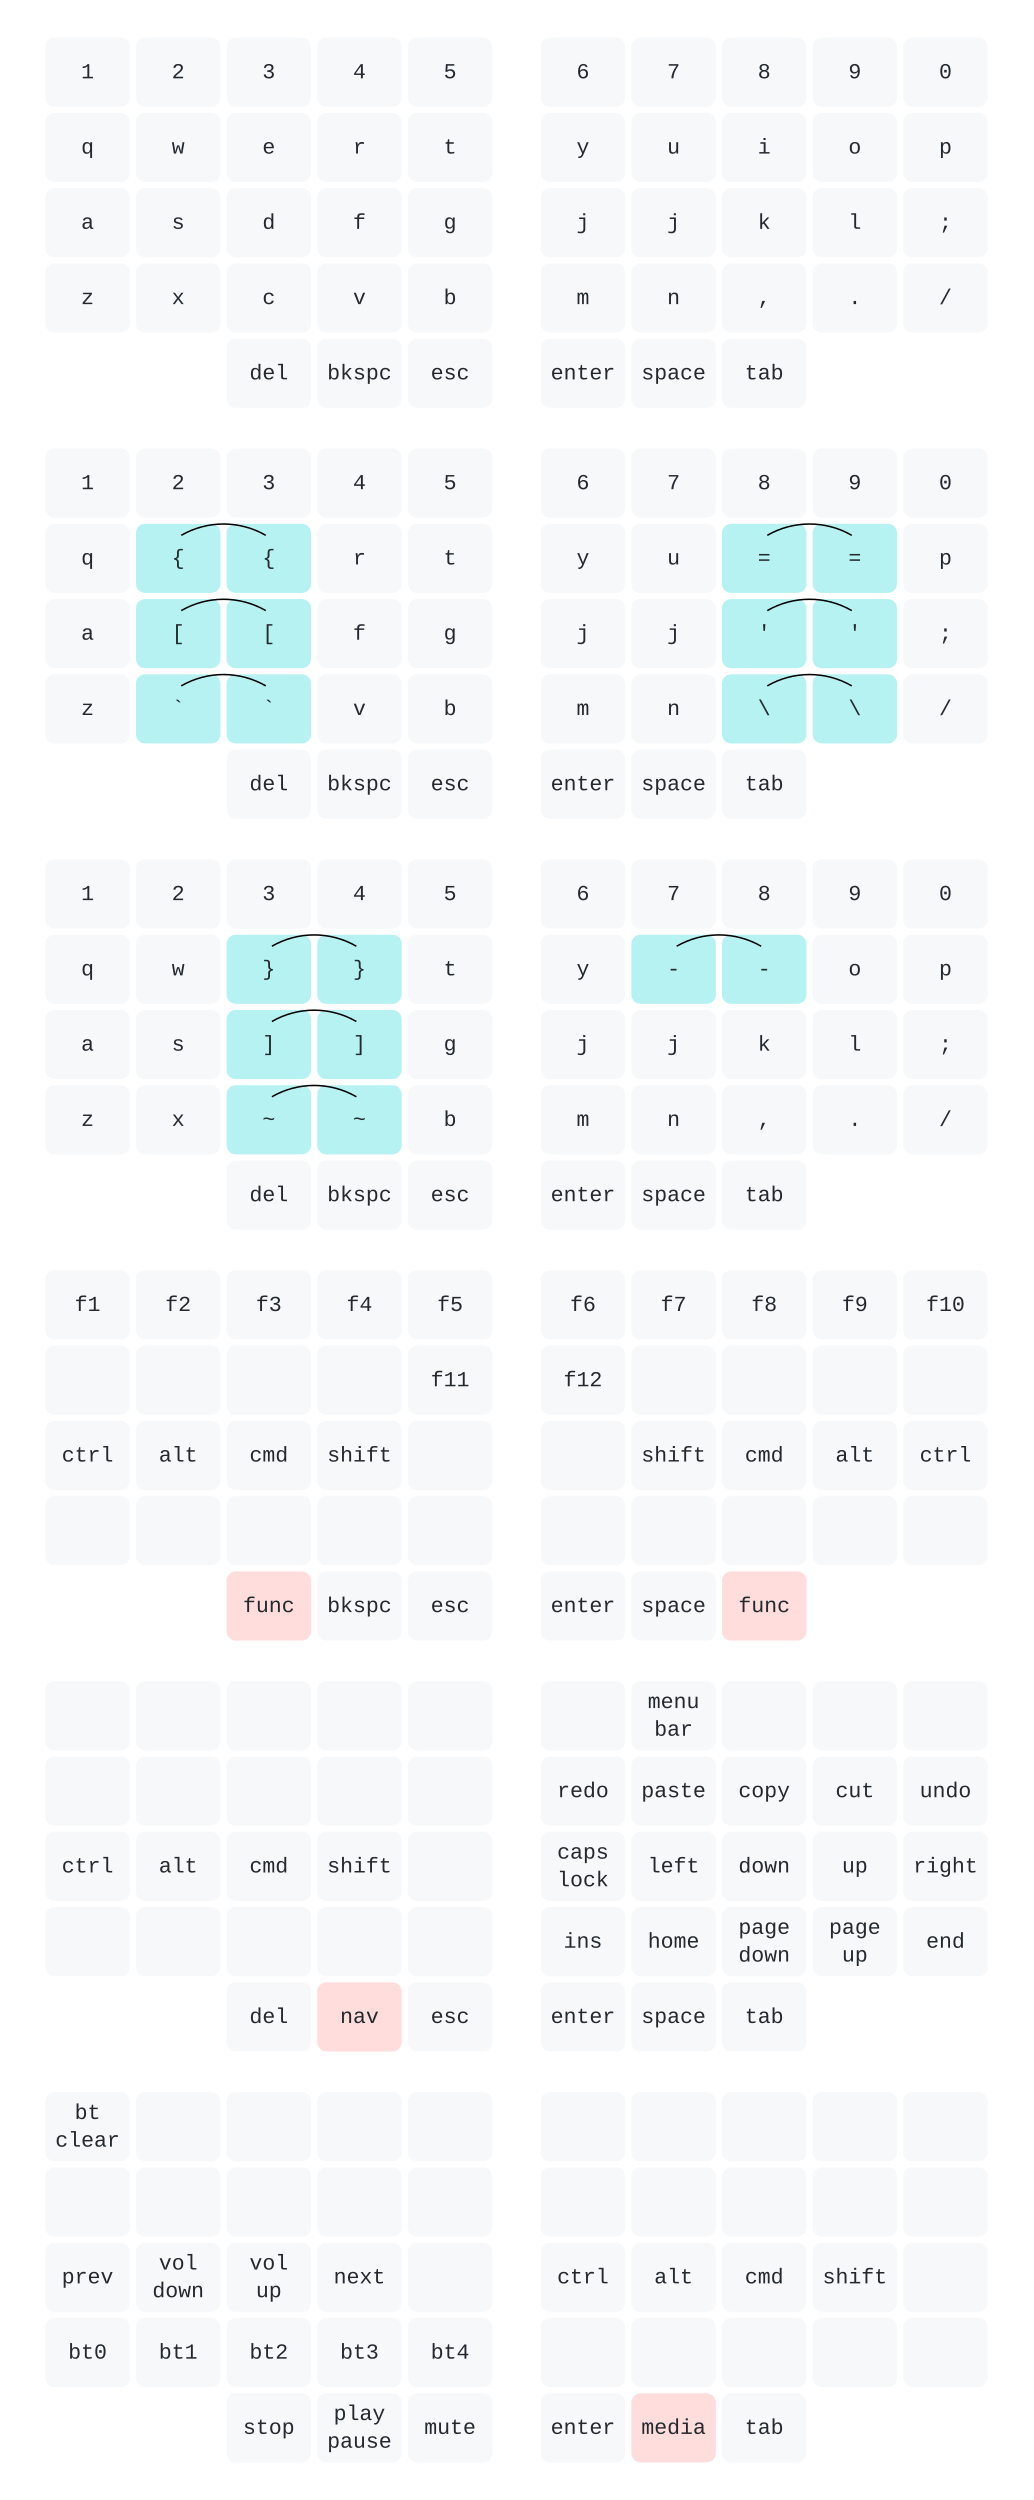
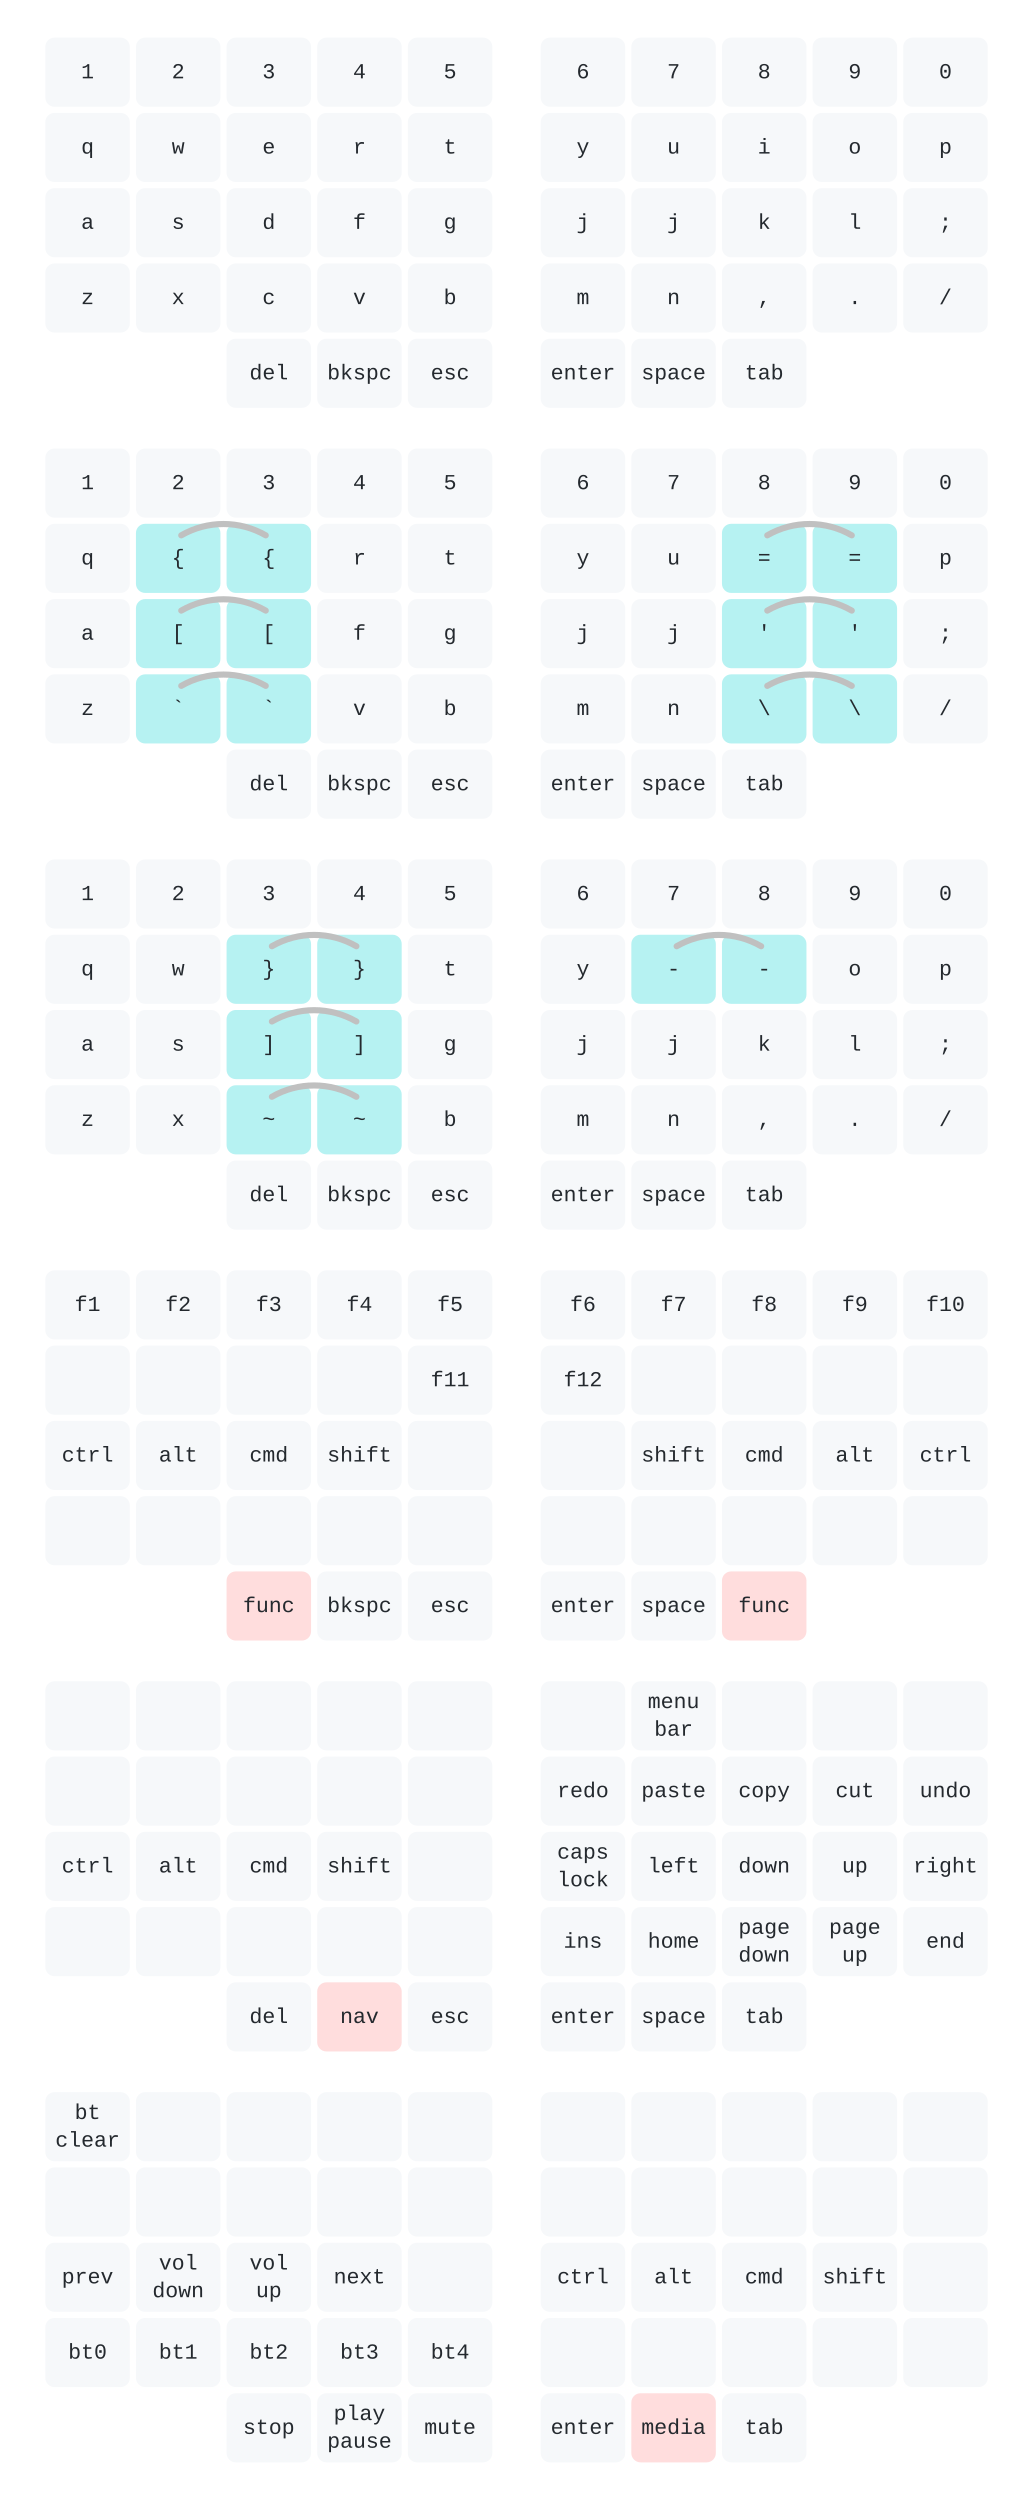
<svg xmlns="http://www.w3.org/2000/svg" width="672.5" height="1627.5" viewBox="0 0 672.5 1627.5">
  <style>
    svg {
        font-family: SFMono-Regular,Consolas,Liberation Mono,Menlo,monospace;
        font-size: 14px;
        font-kerning: normal;
        text-rendering: optimizeLegibility;
        fill: #24292e;
    }

    rect {
        fill: #f6f8fa;
    }

    .held {
        fill: #fdd;
    }

    .combo_hold {
        fill: #fdd;
    }

    .combo {
        fill: #B6F2F2;
    }
</style>
  <rect rx="6" ry="6" x="29.5" y="24.5" width="55" height="45" class="number" />
  <text text-anchor="middle" dominant-baseline="middle" x="57.0" y="47.0">1</text>
  <rect rx="6" ry="6" x="88.5" y="24.5" width="55" height="45" class="number" />
  <text text-anchor="middle" dominant-baseline="middle" x="116.0" y="47.0">2</text>
  <rect rx="6" ry="6" x="147.5" y="24.5" width="55" height="45" class="number" />
  <text text-anchor="middle" dominant-baseline="middle" x="175.0" y="47.0">3</text>
  <rect rx="6" ry="6" x="206.5" y="24.5" width="55" height="45" class="number" />
  <text text-anchor="middle" dominant-baseline="middle" x="234.0" y="47.0">4</text>
  <rect rx="6" ry="6" x="265.5" y="24.5" width="55" height="45" class="number" />
  <text text-anchor="middle" dominant-baseline="middle" x="293.0" y="47.0">5</text>
  <rect rx="6" ry="6" x="29.5" y="73.5" width="55" height="45" class="" />
  <text text-anchor="middle" dominant-baseline="middle" x="57.0" y="96.0">q</text>
  <rect rx="6" ry="6" x="88.5" y="73.5" width="55" height="45" class="" />
  <text text-anchor="middle" dominant-baseline="middle" x="116.0" y="96.0">w</text>
  <rect rx="6" ry="6" x="147.5" y="73.5" width="55" height="45" class="" />
  <text text-anchor="middle" dominant-baseline="middle" x="175.0" y="96.0">e</text>
  <rect rx="6" ry="6" x="206.5" y="73.5" width="55" height="45" class="" />
  <text text-anchor="middle" dominant-baseline="middle" x="234.0" y="96.0">r</text>
  <rect rx="6" ry="6" x="265.5" y="73.5" width="55" height="45" class="" />
  <text text-anchor="middle" dominant-baseline="middle" x="293.0" y="96.0">t</text>
  <rect rx="6" ry="6" x="29.5" y="122.5" width="55" height="45" class="" />
  <text text-anchor="middle" dominant-baseline="middle" x="57.0" y="145.0">a</text>
  <rect rx="6" ry="6" x="88.5" y="122.5" width="55" height="45" class="" />
  <text text-anchor="middle" dominant-baseline="middle" x="116.0" y="145.0">s</text>
  <rect rx="6" ry="6" x="147.5" y="122.5" width="55" height="45" class="" />
  <text text-anchor="middle" dominant-baseline="middle" x="175.0" y="145.0">d</text>
  <rect rx="6" ry="6" x="206.5" y="122.5" width="55" height="45" class="" />
  <text text-anchor="middle" dominant-baseline="middle" x="234.0" y="145.0">f</text>
  <rect rx="6" ry="6" x="265.5" y="122.5" width="55" height="45" class="" />
  <text text-anchor="middle" dominant-baseline="middle" x="293.0" y="145.0">g</text>
  <rect rx="6" ry="6" x="29.5" y="171.5" width="55" height="45" class="" />
  <text text-anchor="middle" dominant-baseline="middle" x="57.0" y="194.0">z</text>
  <rect rx="6" ry="6" x="88.5" y="171.5" width="55" height="45" class="" />
  <text text-anchor="middle" dominant-baseline="middle" x="116.0" y="194.0">x</text>
  <rect rx="6" ry="6" x="147.5" y="171.5" width="55" height="45" class="" />
  <text text-anchor="middle" dominant-baseline="middle" x="175.0" y="194.0">c</text>
  <rect rx="6" ry="6" x="206.5" y="171.5" width="55" height="45" class="" />
  <text text-anchor="middle" dominant-baseline="middle" x="234.0" y="194.0">v</text>
  <rect rx="6" ry="6" x="265.5" y="171.5" width="55" height="45" class="" />
  <text text-anchor="middle" dominant-baseline="middle" x="293.0" y="194.0">b</text>
  <rect rx="6" ry="6" x="352.0" y="24.5" width="55" height="45" class="number" />
  <text text-anchor="middle" dominant-baseline="middle" x="379.5" y="47.0">6</text>
  <rect rx="6" ry="6" x="411.0" y="24.5" width="55" height="45" class="number" />
  <text text-anchor="middle" dominant-baseline="middle" x="438.5" y="47.0">7</text>
  <rect rx="6" ry="6" x="470.0" y="24.5" width="55" height="45" class="number" />
  <text text-anchor="middle" dominant-baseline="middle" x="497.5" y="47.0">8</text>
  <rect rx="6" ry="6" x="529.0" y="24.5" width="55" height="45" class="number" />
  <text text-anchor="middle" dominant-baseline="middle" x="556.5" y="47.0">9</text>
  <rect rx="6" ry="6" x="588.0" y="24.5" width="55" height="45" class="number" />
  <text text-anchor="middle" dominant-baseline="middle" x="615.5" y="47.0">0</text>
  <rect rx="6" ry="6" x="352.0" y="73.5" width="55" height="45" class="" />
  <text text-anchor="middle" dominant-baseline="middle" x="379.5" y="96.0">y</text>
  <rect rx="6" ry="6" x="411.0" y="73.5" width="55" height="45" class="" />
  <text text-anchor="middle" dominant-baseline="middle" x="438.5" y="96.0">u</text>
  <rect rx="6" ry="6" x="470.0" y="73.5" width="55" height="45" class="" />
  <text text-anchor="middle" dominant-baseline="middle" x="497.5" y="96.0">i</text>
  <rect rx="6" ry="6" x="529.0" y="73.5" width="55" height="45" class="" />
  <text text-anchor="middle" dominant-baseline="middle" x="556.5" y="96.0">o</text>
  <rect rx="6" ry="6" x="588.0" y="73.5" width="55" height="45" class="" />
  <text text-anchor="middle" dominant-baseline="middle" x="615.5" y="96.0">p</text>
  <rect rx="6" ry="6" x="352.0" y="122.5" width="55" height="45" class="" />
  <text text-anchor="middle" dominant-baseline="middle" x="379.5" y="145.0">j</text>
  <rect rx="6" ry="6" x="411.0" y="122.5" width="55" height="45" class="" />
  <text text-anchor="middle" dominant-baseline="middle" x="438.5" y="145.0">j</text>
  <rect rx="6" ry="6" x="470.0" y="122.5" width="55" height="45" class="" />
  <text text-anchor="middle" dominant-baseline="middle" x="497.5" y="145.0">k</text>
  <rect rx="6" ry="6" x="529.0" y="122.5" width="55" height="45" class="" />
  <text text-anchor="middle" dominant-baseline="middle" x="556.5" y="145.0">l</text>
  <rect rx="6" ry="6" x="588.0" y="122.5" width="55" height="45" class="" />
  <text text-anchor="middle" dominant-baseline="middle" x="615.5" y="145.0">;</text>
  <rect rx="6" ry="6" x="352.0" y="171.5" width="55" height="45" class="" />
  <text text-anchor="middle" dominant-baseline="middle" x="379.5" y="194.0">m</text>
  <rect rx="6" ry="6" x="411.0" y="171.5" width="55" height="45" class="" />
  <text text-anchor="middle" dominant-baseline="middle" x="438.5" y="194.0">n</text>
  <rect rx="6" ry="6" x="470.0" y="171.5" width="55" height="45" class="" />
  <text text-anchor="middle" dominant-baseline="middle" x="497.5" y="194.0">,</text>
  <rect rx="6" ry="6" x="529.0" y="171.5" width="55" height="45" class="" />
  <text text-anchor="middle" dominant-baseline="middle" x="556.5" y="194.0">.</text>
  <rect rx="6" ry="6" x="588.0" y="171.5" width="55" height="45" class="" />
  <text text-anchor="middle" dominant-baseline="middle" x="615.5" y="194.0">/</text>
  <rect rx="6" ry="6" x="147.5" y="220.5" width="55" height="45" class="" />
  <text text-anchor="middle" dominant-baseline="middle" x="175.0" y="243.0">del</text>
  <rect rx="6" ry="6" x="206.5" y="220.5" width="55" height="45" class="" />
  <text text-anchor="middle" dominant-baseline="middle" x="234.0" y="243.0">bkspc</text>
  <rect rx="6" ry="6" x="265.5" y="220.5" width="55" height="45" class="" />
  <text text-anchor="middle" dominant-baseline="middle" x="293.0" y="243.0">esc</text>
  <rect rx="6" ry="6" x="352.0" y="220.5" width="55" height="45" class="" />
  <text text-anchor="middle" dominant-baseline="middle" x="379.5" y="243.0">enter</text>
  <rect rx="6" ry="6" x="411.0" y="220.5" width="55" height="45" class="" />
  <text text-anchor="middle" dominant-baseline="middle" x="438.5" y="243.0">space</text>
  <rect rx="6" ry="6" x="470.0" y="220.5" width="55" height="45" class="" />
  <text text-anchor="middle" dominant-baseline="middle" x="497.5" y="243.0">tab</text>
  <rect rx="6" ry="6" x="29.5" y="292.0" width="55" height="45" class="number" />
  <text text-anchor="middle" dominant-baseline="middle" x="57.0" y="314.5">1</text>
  <rect rx="6" ry="6" x="88.5" y="292.0" width="55" height="45" class="number" />
  <text text-anchor="middle" dominant-baseline="middle" x="116.0" y="314.5">2</text>
  <rect rx="6" ry="6" x="147.5" y="292.0" width="55" height="45" class="number" />
  <text text-anchor="middle" dominant-baseline="middle" x="175.0" y="314.5">3</text>
  <rect rx="6" ry="6" x="206.5" y="292.0" width="55" height="45" class="number" />
  <text text-anchor="middle" dominant-baseline="middle" x="234.0" y="314.5">4</text>
  <rect rx="6" ry="6" x="265.5" y="292.0" width="55" height="45" class="number" />
  <text text-anchor="middle" dominant-baseline="middle" x="293.0" y="314.5">5</text>
  <rect rx="6" ry="6" x="29.5" y="341.0" width="55" height="45" class="" />
  <text text-anchor="middle" dominant-baseline="middle" x="57.0" y="363.5">q</text>
  <rect rx="6" ry="6" x="88.5" y="341.0" width="55" height="45" class="combo" />
  <text text-anchor="middle" dominant-baseline="middle" x="116.0" y="363.5">{</text>
  <rect rx="6" ry="6" x="147.5" y="341.0" width="55" height="45" class="combo" />
  <text text-anchor="middle" dominant-baseline="middle" x="175.0" y="363.5">{</text>
-   <path fill="none" stroke="black" d="M173.0,348.5 A55,55 0,0,0 118.0,348.5" />
+   <path fill="none" stroke="silver" stroke-width="4" stroke-linecap="round" d="M173.0,348.5 A55,55 0,0,0 118.0,348.5" />
  <rect rx="6" ry="6" x="206.5" y="341.0" width="55" height="45" class="" />
  <text text-anchor="middle" dominant-baseline="middle" x="234.0" y="363.5">r</text>
  <rect rx="6" ry="6" x="265.5" y="341.0" width="55" height="45" class="" />
  <text text-anchor="middle" dominant-baseline="middle" x="293.0" y="363.5">t</text>
  <rect rx="6" ry="6" x="29.5" y="390.0" width="55" height="45" class="" />
  <text text-anchor="middle" dominant-baseline="middle" x="57.0" y="412.5">a</text>
  <rect rx="6" ry="6" x="88.5" y="390.0" width="55" height="45" class="combo" />
  <text text-anchor="middle" dominant-baseline="middle" x="116.0" y="412.5">[</text>
  <rect rx="6" ry="6" x="147.5" y="390.0" width="55" height="45" class="combo" />
  <text text-anchor="middle" dominant-baseline="middle" x="175.0" y="412.5">[</text>
-   <path fill="none" stroke="black" d="M173.0,397.5 A55,55 0,0,0 118.0,397.5" />
+   <path fill="none" stroke="silver" stroke-width="4" stroke-linecap="round" d="M173.0,397.5 A55,55 0,0,0 118.0,397.5" />
  <rect rx="6" ry="6" x="206.5" y="390.0" width="55" height="45" class="" />
  <text text-anchor="middle" dominant-baseline="middle" x="234.0" y="412.5">f</text>
  <rect rx="6" ry="6" x="265.5" y="390.0" width="55" height="45" class="" />
  <text text-anchor="middle" dominant-baseline="middle" x="293.0" y="412.5">g</text>
  <rect rx="6" ry="6" x="29.5" y="439.0" width="55" height="45" class="" />
  <text text-anchor="middle" dominant-baseline="middle" x="57.0" y="461.5">z</text>
  <rect rx="6" ry="6" x="88.5" y="439.0" width="55" height="45" class="combo" />
  <text text-anchor="middle" dominant-baseline="middle" x="116.0" y="461.5">`</text>
  <rect rx="6" ry="6" x="147.5" y="439.0" width="55" height="45" class="combo" />
  <text text-anchor="middle" dominant-baseline="middle" x="175.0" y="461.5">`</text>
-   <path fill="none" stroke="black" d="M173.0,446.5 A55,55 0,0,0 118.0,446.5" />
+   <path fill="none" stroke="silver" stroke-width="4" stroke-linecap="round" d="M173.0,446.5 A55,55 0,0,0 118.0,446.5" />
  <rect rx="6" ry="6" x="206.5" y="439.0" width="55" height="45" class="" />
  <text text-anchor="middle" dominant-baseline="middle" x="234.0" y="461.5">v</text>
  <rect rx="6" ry="6" x="265.5" y="439.0" width="55" height="45" class="" />
  <text text-anchor="middle" dominant-baseline="middle" x="293.0" y="461.5">b</text>
  <rect rx="6" ry="6" x="352.0" y="292.0" width="55" height="45" class="number" />
  <text text-anchor="middle" dominant-baseline="middle" x="379.5" y="314.5">6</text>
  <rect rx="6" ry="6" x="411.0" y="292.0" width="55" height="45" class="number" />
  <text text-anchor="middle" dominant-baseline="middle" x="438.5" y="314.5">7</text>
  <rect rx="6" ry="6" x="470.0" y="292.0" width="55" height="45" class="number" />
  <text text-anchor="middle" dominant-baseline="middle" x="497.5" y="314.5">8</text>
  <rect rx="6" ry="6" x="529.0" y="292.0" width="55" height="45" class="number" />
  <text text-anchor="middle" dominant-baseline="middle" x="556.5" y="314.5">9</text>
  <rect rx="6" ry="6" x="588.0" y="292.0" width="55" height="45" class="number" />
  <text text-anchor="middle" dominant-baseline="middle" x="615.5" y="314.5">0</text>
  <rect rx="6" ry="6" x="352.0" y="341.0" width="55" height="45" class="" />
  <text text-anchor="middle" dominant-baseline="middle" x="379.5" y="363.5">y</text>
  <rect rx="6" ry="6" x="411.0" y="341.0" width="55" height="45" class="" />
  <text text-anchor="middle" dominant-baseline="middle" x="438.5" y="363.5">u</text>
  <rect rx="6" ry="6" x="470.0" y="341.0" width="55" height="45" class="combo" />
  <text text-anchor="middle" dominant-baseline="middle" x="497.5" y="363.5">=</text>
  <rect rx="6" ry="6" x="529.0" y="341.0" width="55" height="45" class="combo" />
  <text text-anchor="middle" dominant-baseline="middle" x="556.5" y="363.5">=</text>
-   <path fill="none" stroke="black" d="M554.5,348.5 A55,55 0,0,0 499.5,348.5" />
+   <path fill="none" stroke="silver" stroke-width="4" stroke-linecap="round" d="M554.5,348.5 A55,55 0,0,0 499.5,348.5" />
  <rect rx="6" ry="6" x="588.0" y="341.0" width="55" height="45" class="" />
  <text text-anchor="middle" dominant-baseline="middle" x="615.5" y="363.5">p</text>
  <rect rx="6" ry="6" x="352.0" y="390.0" width="55" height="45" class="" />
  <text text-anchor="middle" dominant-baseline="middle" x="379.5" y="412.5">j</text>
  <rect rx="6" ry="6" x="411.0" y="390.0" width="55" height="45" class="" />
  <text text-anchor="middle" dominant-baseline="middle" x="438.5" y="412.5">j</text>
  <rect rx="6" ry="6" x="470.0" y="390.0" width="55" height="45" class="combo" />
  <text text-anchor="middle" dominant-baseline="middle" x="497.5" y="412.5">'</text>
  <rect rx="6" ry="6" x="529.0" y="390.0" width="55" height="45" class="combo" />
  <text text-anchor="middle" dominant-baseline="middle" x="556.5" y="412.5">'</text>
-   <path fill="none" stroke="black" d="M554.5,397.5 A55,55 0,0,0 499.5,397.5" />
+   <path fill="none" stroke="silver" stroke-width="4" stroke-linecap="round" d="M554.5,397.5 A55,55 0,0,0 499.5,397.5" />
  <rect rx="6" ry="6" x="588.0" y="390.0" width="55" height="45" class="" />
  <text text-anchor="middle" dominant-baseline="middle" x="615.5" y="412.5">;</text>
  <rect rx="6" ry="6" x="352.0" y="439.0" width="55" height="45" class="" />
  <text text-anchor="middle" dominant-baseline="middle" x="379.5" y="461.5">m</text>
  <rect rx="6" ry="6" x="411.0" y="439.0" width="55" height="45" class="" />
  <text text-anchor="middle" dominant-baseline="middle" x="438.5" y="461.5">n</text>
  <rect rx="6" ry="6" x="470.0" y="439.0" width="55" height="45" class="combo" />
  <text text-anchor="middle" dominant-baseline="middle" x="497.5" y="461.5">\</text>
  <rect rx="6" ry="6" x="529.0" y="439.0" width="55" height="45" class="combo" />
  <text text-anchor="middle" dominant-baseline="middle" x="556.5" y="461.5">\</text>
-   <path fill="none" stroke="black" d="M554.5,446.5 A55,55 0,0,0 499.5,446.5" />
+   <path fill="none" stroke="silver" stroke-width="4" stroke-linecap="round" d="M554.5,446.5 A55,55 0,0,0 499.5,446.5" />
  <rect rx="6" ry="6" x="588.0" y="439.0" width="55" height="45" class="" />
  <text text-anchor="middle" dominant-baseline="middle" x="615.5" y="461.5">/</text>
  <rect rx="6" ry="6" x="147.5" y="488.0" width="55" height="45" class="" />
  <text text-anchor="middle" dominant-baseline="middle" x="175.0" y="510.5">del</text>
  <rect rx="6" ry="6" x="206.5" y="488.0" width="55" height="45" class="" />
  <text text-anchor="middle" dominant-baseline="middle" x="234.0" y="510.5">bkspc</text>
  <rect rx="6" ry="6" x="265.5" y="488.0" width="55" height="45" class="" />
  <text text-anchor="middle" dominant-baseline="middle" x="293.0" y="510.5">esc</text>
  <rect rx="6" ry="6" x="352.0" y="488.0" width="55" height="45" class="" />
  <text text-anchor="middle" dominant-baseline="middle" x="379.5" y="510.5">enter</text>
  <rect rx="6" ry="6" x="411.0" y="488.0" width="55" height="45" class="" />
  <text text-anchor="middle" dominant-baseline="middle" x="438.5" y="510.5">space</text>
  <rect rx="6" ry="6" x="470.0" y="488.0" width="55" height="45" class="" />
  <text text-anchor="middle" dominant-baseline="middle" x="497.5" y="510.5">tab</text>
  <rect rx="6" ry="6" x="29.5" y="559.5" width="55" height="45" class="number" />
  <text text-anchor="middle" dominant-baseline="middle" x="57.0" y="582.0">1</text>
  <rect rx="6" ry="6" x="88.5" y="559.5" width="55" height="45" class="number" />
  <text text-anchor="middle" dominant-baseline="middle" x="116.0" y="582.0">2</text>
  <rect rx="6" ry="6" x="147.5" y="559.5" width="55" height="45" class="number" />
  <text text-anchor="middle" dominant-baseline="middle" x="175.0" y="582.0">3</text>
  <rect rx="6" ry="6" x="206.5" y="559.5" width="55" height="45" class="number" />
  <text text-anchor="middle" dominant-baseline="middle" x="234.0" y="582.0">4</text>
  <rect rx="6" ry="6" x="265.5" y="559.5" width="55" height="45" class="number" />
  <text text-anchor="middle" dominant-baseline="middle" x="293.0" y="582.0">5</text>
  <rect rx="6" ry="6" x="29.5" y="608.5" width="55" height="45" class="" />
  <text text-anchor="middle" dominant-baseline="middle" x="57.0" y="631.0">q</text>
  <rect rx="6" ry="6" x="88.5" y="608.5" width="55" height="45" class="" />
  <text text-anchor="middle" dominant-baseline="middle" x="116.0" y="631.0">w</text>
  <rect rx="6" ry="6" x="147.5" y="608.5" width="55" height="45" class="combo" />
  <text text-anchor="middle" dominant-baseline="middle" x="175.0" y="631.0">}</text>
  <rect rx="6" ry="6" x="206.5" y="608.5" width="55" height="45" class="combo" />
  <text text-anchor="middle" dominant-baseline="middle" x="234.0" y="631.0">}</text>
-   <path fill="none" stroke="black" d="M232.0,616.0 A55,55 0,0,0 177.0,616.0" />
+   <path fill="none" stroke="silver" stroke-width="4" stroke-linecap="round" d="M232.0,616.0 A55,55 0,0,0 177.0,616.0" />
  <rect rx="6" ry="6" x="265.5" y="608.5" width="55" height="45" class="" />
  <text text-anchor="middle" dominant-baseline="middle" x="293.0" y="631.0">t</text>
  <rect rx="6" ry="6" x="29.5" y="657.5" width="55" height="45" class="" />
  <text text-anchor="middle" dominant-baseline="middle" x="57.0" y="680.0">a</text>
  <rect rx="6" ry="6" x="88.5" y="657.5" width="55" height="45" class="" />
  <text text-anchor="middle" dominant-baseline="middle" x="116.0" y="680.0">s</text>
  <rect rx="6" ry="6" x="147.5" y="657.5" width="55" height="45" class="combo" />
  <text text-anchor="middle" dominant-baseline="middle" x="175.0" y="680.0">]</text>
  <rect rx="6" ry="6" x="206.5" y="657.5" width="55" height="45" class="combo" />
  <text text-anchor="middle" dominant-baseline="middle" x="234.0" y="680.0">]</text>
-   <path fill="none" stroke="black" d="M232.0,665.0 A55,55 0,0,0 177.0,665.0" />
+   <path fill="none" stroke="silver" stroke-width="4" stroke-linecap="round" d="M232.0,665.0 A55,55 0,0,0 177.0,665.0" />
  <rect rx="6" ry="6" x="265.5" y="657.5" width="55" height="45" class="" />
  <text text-anchor="middle" dominant-baseline="middle" x="293.0" y="680.0">g</text>
  <rect rx="6" ry="6" x="29.5" y="706.5" width="55" height="45" class="" />
  <text text-anchor="middle" dominant-baseline="middle" x="57.0" y="729.0">z</text>
  <rect rx="6" ry="6" x="88.5" y="706.5" width="55" height="45" class="" />
  <text text-anchor="middle" dominant-baseline="middle" x="116.0" y="729.0">x</text>
  <rect rx="6" ry="6" x="147.5" y="706.5" width="55" height="45" class="combo" />
  <text text-anchor="middle" dominant-baseline="middle" x="175.0" y="729.0">~</text>
  <rect rx="6" ry="6" x="206.5" y="706.5" width="55" height="45" class="combo" />
  <text text-anchor="middle" dominant-baseline="middle" x="234.0" y="729.0">~</text>
-   <path fill="none" stroke="black" d="M232.0,714.0 A55,55 0,0,0 177.0,714.0" />
+   <path fill="none" stroke="silver" stroke-width="4" stroke-linecap="round" d="M232.0,714.0 A55,55 0,0,0 177.0,714.0" />
  <rect rx="6" ry="6" x="265.5" y="706.5" width="55" height="45" class="" />
  <text text-anchor="middle" dominant-baseline="middle" x="293.0" y="729.0">b</text>
  <rect rx="6" ry="6" x="352.0" y="559.5" width="55" height="45" class="number" />
  <text text-anchor="middle" dominant-baseline="middle" x="379.5" y="582.0">6</text>
  <rect rx="6" ry="6" x="411.0" y="559.5" width="55" height="45" class="number" />
  <text text-anchor="middle" dominant-baseline="middle" x="438.5" y="582.0">7</text>
  <rect rx="6" ry="6" x="470.0" y="559.5" width="55" height="45" class="number" />
  <text text-anchor="middle" dominant-baseline="middle" x="497.5" y="582.0">8</text>
  <rect rx="6" ry="6" x="529.0" y="559.5" width="55" height="45" class="number" />
  <text text-anchor="middle" dominant-baseline="middle" x="556.5" y="582.0">9</text>
  <rect rx="6" ry="6" x="588.0" y="559.5" width="55" height="45" class="number" />
  <text text-anchor="middle" dominant-baseline="middle" x="615.5" y="582.0">0</text>
  <rect rx="6" ry="6" x="352.0" y="608.5" width="55" height="45" class="" />
  <text text-anchor="middle" dominant-baseline="middle" x="379.5" y="631.0">y</text>
  <rect rx="6" ry="6" x="411.0" y="608.5" width="55" height="45" class="combo" />
  <text text-anchor="middle" dominant-baseline="middle" x="438.5" y="631.0">-</text>
  <rect rx="6" ry="6" x="470.0" y="608.5" width="55" height="45" class="combo" />
  <text text-anchor="middle" dominant-baseline="middle" x="497.5" y="631.0">-</text>
-   <path fill="none" stroke="black" d="M495.5,616.0 A55,55 0,0,0 440.5,616.0" />
+   <path fill="none" stroke="silver" stroke-width="4" stroke-linecap="round" d="M495.5,616.0 A55,55 0,0,0 440.5,616.0" />
  <rect rx="6" ry="6" x="529.0" y="608.5" width="55" height="45" class="" />
  <text text-anchor="middle" dominant-baseline="middle" x="556.5" y="631.0">o</text>
  <rect rx="6" ry="6" x="588.0" y="608.5" width="55" height="45" class="" />
  <text text-anchor="middle" dominant-baseline="middle" x="615.5" y="631.0">p</text>
  <rect rx="6" ry="6" x="352.0" y="657.5" width="55" height="45" class="" />
  <text text-anchor="middle" dominant-baseline="middle" x="379.5" y="680.0">j</text>
  <rect rx="6" ry="6" x="411.0" y="657.5" width="55" height="45" class="" />
  <text text-anchor="middle" dominant-baseline="middle" x="438.5" y="680.0">j</text>
  <rect rx="6" ry="6" x="470.0" y="657.5" width="55" height="45" class="" />
  <text text-anchor="middle" dominant-baseline="middle" x="497.5" y="680.0">k</text>
  <rect rx="6" ry="6" x="529.0" y="657.5" width="55" height="45" class="" />
  <text text-anchor="middle" dominant-baseline="middle" x="556.5" y="680.0">l</text>
  <rect rx="6" ry="6" x="588.0" y="657.5" width="55" height="45" class="" />
  <text text-anchor="middle" dominant-baseline="middle" x="615.5" y="680.0">;</text>
  <rect rx="6" ry="6" x="352.0" y="706.5" width="55" height="45" class="" />
  <text text-anchor="middle" dominant-baseline="middle" x="379.5" y="729.0">m</text>
  <rect rx="6" ry="6" x="411.0" y="706.5" width="55" height="45" class="" />
  <text text-anchor="middle" dominant-baseline="middle" x="438.5" y="729.0">n</text>
  <rect rx="6" ry="6" x="470.0" y="706.5" width="55" height="45" class="" />
  <text text-anchor="middle" dominant-baseline="middle" x="497.5" y="729.0">,</text>
  <rect rx="6" ry="6" x="529.0" y="706.5" width="55" height="45" class="" />
  <text text-anchor="middle" dominant-baseline="middle" x="556.5" y="729.0">.</text>
  <rect rx="6" ry="6" x="588.0" y="706.5" width="55" height="45" class="" />
  <text text-anchor="middle" dominant-baseline="middle" x="615.5" y="729.0">/</text>
  <rect rx="6" ry="6" x="147.5" y="755.5" width="55" height="45" class="" />
  <text text-anchor="middle" dominant-baseline="middle" x="175.0" y="778.0">del</text>
  <rect rx="6" ry="6" x="206.5" y="755.5" width="55" height="45" class="" />
  <text text-anchor="middle" dominant-baseline="middle" x="234.0" y="778.0">bkspc</text>
  <rect rx="6" ry="6" x="265.5" y="755.5" width="55" height="45" class="" />
  <text text-anchor="middle" dominant-baseline="middle" x="293.0" y="778.0">esc</text>
  <rect rx="6" ry="6" x="352.0" y="755.5" width="55" height="45" class="" />
  <text text-anchor="middle" dominant-baseline="middle" x="379.5" y="778.0">enter</text>
  <rect rx="6" ry="6" x="411.0" y="755.5" width="55" height="45" class="" />
  <text text-anchor="middle" dominant-baseline="middle" x="438.5" y="778.0">space</text>
  <rect rx="6" ry="6" x="470.0" y="755.5" width="55" height="45" class="" />
  <text text-anchor="middle" dominant-baseline="middle" x="497.5" y="778.0">tab</text>
  <rect rx="6" ry="6" x="29.5" y="827.0" width="55" height="45" class="number" />
  <text text-anchor="middle" dominant-baseline="middle" x="57.0" y="849.5">f1</text>
  <rect rx="6" ry="6" x="88.5" y="827.0" width="55" height="45" class="number" />
  <text text-anchor="middle" dominant-baseline="middle" x="116.0" y="849.5">f2</text>
  <rect rx="6" ry="6" x="147.5" y="827.0" width="55" height="45" class="number" />
  <text text-anchor="middle" dominant-baseline="middle" x="175.0" y="849.5">f3</text>
  <rect rx="6" ry="6" x="206.5" y="827.0" width="55" height="45" class="number" />
  <text text-anchor="middle" dominant-baseline="middle" x="234.0" y="849.5">f4</text>
  <rect rx="6" ry="6" x="265.5" y="827.0" width="55" height="45" class="number" />
  <text text-anchor="middle" dominant-baseline="middle" x="293.0" y="849.5">f5</text>
  <rect rx="6" ry="6" x="29.5" y="876.0" width="55" height="45" class="" />
  <rect rx="6" ry="6" x="88.5" y="876.0" width="55" height="45" class="" />
  <rect rx="6" ry="6" x="147.5" y="876.0" width="55" height="45" class="" />
  <rect rx="6" ry="6" x="206.5" y="876.0" width="55" height="45" class="" />
  <rect rx="6" ry="6" x="265.5" y="876.0" width="55" height="45" class="number" />
  <text text-anchor="middle" dominant-baseline="middle" x="293.0" y="898.5">f11</text>
  <rect rx="6" ry="6" x="29.5" y="925.0" width="55" height="45" class="" />
  <text text-anchor="middle" dominant-baseline="middle" x="57.0" y="947.5">ctrl</text>
  <rect rx="6" ry="6" x="88.5" y="925.0" width="55" height="45" class="" />
  <text text-anchor="middle" dominant-baseline="middle" x="116.0" y="947.5">alt</text>
  <rect rx="6" ry="6" x="147.5" y="925.0" width="55" height="45" class="" />
  <text text-anchor="middle" dominant-baseline="middle" x="175.0" y="947.5">cmd</text>
  <rect rx="6" ry="6" x="206.5" y="925.0" width="55" height="45" class="" />
  <text text-anchor="middle" dominant-baseline="middle" x="234.0" y="947.5">shift</text>
  <rect rx="6" ry="6" x="265.5" y="925.0" width="55" height="45" class="" />
  <rect rx="6" ry="6" x="29.5" y="974.0" width="55" height="45" class="" />
  <rect rx="6" ry="6" x="88.5" y="974.0" width="55" height="45" class="" />
  <rect rx="6" ry="6" x="147.5" y="974.0" width="55" height="45" class="" />
  <rect rx="6" ry="6" x="206.5" y="974.0" width="55" height="45" class="" />
  <rect rx="6" ry="6" x="265.5" y="974.0" width="55" height="45" class="" />
  <rect rx="6" ry="6" x="352.0" y="827.0" width="55" height="45" class="number" />
  <text text-anchor="middle" dominant-baseline="middle" x="379.5" y="849.5">f6</text>
  <rect rx="6" ry="6" x="411.0" y="827.0" width="55" height="45" class="number" />
  <text text-anchor="middle" dominant-baseline="middle" x="438.5" y="849.5">f7</text>
  <rect rx="6" ry="6" x="470.0" y="827.0" width="55" height="45" class="number" />
  <text text-anchor="middle" dominant-baseline="middle" x="497.5" y="849.5">f8</text>
  <rect rx="6" ry="6" x="529.0" y="827.0" width="55" height="45" class="number" />
  <text text-anchor="middle" dominant-baseline="middle" x="556.5" y="849.5">f9</text>
  <rect rx="6" ry="6" x="588.0" y="827.0" width="55" height="45" class="number" />
  <text text-anchor="middle" dominant-baseline="middle" x="615.5" y="849.5">f10</text>
  <rect rx="6" ry="6" x="352.0" y="876.0" width="55" height="45" class="number" />
  <text text-anchor="middle" dominant-baseline="middle" x="379.5" y="898.5">f12</text>
  <rect rx="6" ry="6" x="411.0" y="876.0" width="55" height="45" class="" />
  <rect rx="6" ry="6" x="470.0" y="876.0" width="55" height="45" class="" />
  <rect rx="6" ry="6" x="529.0" y="876.0" width="55" height="45" class="" />
  <rect rx="6" ry="6" x="588.0" y="876.0" width="55" height="45" class="" />
  <rect rx="6" ry="6" x="352.0" y="925.0" width="55" height="45" class="" />
  <rect rx="6" ry="6" x="411.0" y="925.0" width="55" height="45" class="" />
  <text text-anchor="middle" dominant-baseline="middle" x="438.5" y="947.5">shift</text>
  <rect rx="6" ry="6" x="470.0" y="925.0" width="55" height="45" class="" />
  <text text-anchor="middle" dominant-baseline="middle" x="497.5" y="947.5">cmd</text>
  <rect rx="6" ry="6" x="529.0" y="925.0" width="55" height="45" class="" />
  <text text-anchor="middle" dominant-baseline="middle" x="556.5" y="947.5">alt</text>
  <rect rx="6" ry="6" x="588.0" y="925.0" width="55" height="45" class="" />
  <text text-anchor="middle" dominant-baseline="middle" x="615.5" y="947.5">ctrl</text>
  <rect rx="6" ry="6" x="352.0" y="974.0" width="55" height="45" class="" />
  <rect rx="6" ry="6" x="411.0" y="974.0" width="55" height="45" class="" />
  <rect rx="6" ry="6" x="470.0" y="974.0" width="55" height="45" class="" />
  <rect rx="6" ry="6" x="529.0" y="974.0" width="55" height="45" class="" />
  <rect rx="6" ry="6" x="588.0" y="974.0" width="55" height="45" class="" />
  <rect rx="6" ry="6" x="147.5" y="1023.0" width="55" height="45" class="held" />
  <text text-anchor="middle" dominant-baseline="middle" x="175.0" y="1045.5">func</text>
  <rect rx="6" ry="6" x="206.5" y="1023.0" width="55" height="45" class="" />
  <text text-anchor="middle" dominant-baseline="middle" x="234.0" y="1045.5">bkspc</text>
  <rect rx="6" ry="6" x="265.5" y="1023.0" width="55" height="45" class="" />
  <text text-anchor="middle" dominant-baseline="middle" x="293.0" y="1045.5">esc</text>
  <rect rx="6" ry="6" x="352.0" y="1023.0" width="55" height="45" class="" />
  <text text-anchor="middle" dominant-baseline="middle" x="379.5" y="1045.5">enter</text>
  <rect rx="6" ry="6" x="411.0" y="1023.0" width="55" height="45" class="" />
  <text text-anchor="middle" dominant-baseline="middle" x="438.5" y="1045.5">space</text>
  <rect rx="6" ry="6" x="470.0" y="1023.0" width="55" height="45" class="held" />
  <text text-anchor="middle" dominant-baseline="middle" x="497.5" y="1045.5">func</text>
  <rect rx="6" ry="6" x="29.5" y="1094.5" width="55" height="45" class="number" />
  <rect rx="6" ry="6" x="88.5" y="1094.5" width="55" height="45" class="number" />
  <rect rx="6" ry="6" x="147.5" y="1094.5" width="55" height="45" class="number" />
  <rect rx="6" ry="6" x="206.5" y="1094.5" width="55" height="45" class="number" />
  <rect rx="6" ry="6" x="265.5" y="1094.5" width="55" height="45" class="number" />
  <rect rx="6" ry="6" x="29.5" y="1143.5" width="55" height="45" class="" />
  <rect rx="6" ry="6" x="88.5" y="1143.5" width="55" height="45" class="" />
  <rect rx="6" ry="6" x="147.5" y="1143.5" width="55" height="45" class="" />
  <rect rx="6" ry="6" x="206.5" y="1143.5" width="55" height="45" class="" />
  <rect rx="6" ry="6" x="265.5" y="1143.5" width="55" height="45" class="" />
  <rect rx="6" ry="6" x="29.5" y="1192.5" width="55" height="45" class="" />
  <text text-anchor="middle" dominant-baseline="middle" x="57.0" y="1215.0">ctrl</text>
  <rect rx="6" ry="6" x="88.5" y="1192.5" width="55" height="45" class="" />
  <text text-anchor="middle" dominant-baseline="middle" x="116.0" y="1215.0">alt</text>
  <rect rx="6" ry="6" x="147.5" y="1192.5" width="55" height="45" class="" />
  <text text-anchor="middle" dominant-baseline="middle" x="175.0" y="1215.0">cmd</text>
  <rect rx="6" ry="6" x="206.5" y="1192.5" width="55" height="45" class="" />
  <text text-anchor="middle" dominant-baseline="middle" x="234.0" y="1215.0">shift</text>
  <rect rx="6" ry="6" x="265.5" y="1192.5" width="55" height="45" class="" />
  <rect rx="6" ry="6" x="29.5" y="1241.5" width="55" height="45" class="" />
  <rect rx="6" ry="6" x="88.5" y="1241.5" width="55" height="45" class="" />
  <rect rx="6" ry="6" x="147.5" y="1241.5" width="55" height="45" class="" />
  <rect rx="6" ry="6" x="206.5" y="1241.5" width="55" height="45" class="" />
  <rect rx="6" ry="6" x="265.5" y="1241.5" width="55" height="45" class="" />
  <rect rx="6" ry="6" x="352.0" y="1094.5" width="55" height="45" class="number" />
  <rect rx="6" ry="6" x="411.0" y="1094.5" width="55" height="45" class="number" />
  <text text-anchor="middle" dominant-baseline="middle" x="438.5" y="1108.0">menu</text>
  <text text-anchor="middle" dominant-baseline="middle" x="438.5" y="1126.0">bar</text>
  <rect rx="6" ry="6" x="470.0" y="1094.5" width="55" height="45" class="number" />
  <rect rx="6" ry="6" x="529.0" y="1094.5" width="55" height="45" class="number" />
  <rect rx="6" ry="6" x="588.0" y="1094.5" width="55" height="45" class="number" />
  <rect rx="6" ry="6" x="352.0" y="1143.5" width="55" height="45" class="" />
  <text text-anchor="middle" dominant-baseline="middle" x="379.5" y="1166.0">redo</text>
  <rect rx="6" ry="6" x="411.0" y="1143.5" width="55" height="45" class="" />
  <text text-anchor="middle" dominant-baseline="middle" x="438.5" y="1166.0">paste</text>
  <rect rx="6" ry="6" x="470.0" y="1143.5" width="55" height="45" class="" />
  <text text-anchor="middle" dominant-baseline="middle" x="497.5" y="1166.0">copy</text>
  <rect rx="6" ry="6" x="529.0" y="1143.5" width="55" height="45" class="" />
  <text text-anchor="middle" dominant-baseline="middle" x="556.5" y="1166.0">cut</text>
  <rect rx="6" ry="6" x="588.0" y="1143.5" width="55" height="45" class="" />
  <text text-anchor="middle" dominant-baseline="middle" x="615.5" y="1166.0">undo</text>
  <rect rx="6" ry="6" x="352.0" y="1192.5" width="55" height="45" class="" />
  <text text-anchor="middle" dominant-baseline="middle" x="379.5" y="1206.0">caps</text>
  <text text-anchor="middle" dominant-baseline="middle" x="379.5" y="1224.0">lock</text>
  <rect rx="6" ry="6" x="411.0" y="1192.5" width="55" height="45" class="" />
  <text text-anchor="middle" dominant-baseline="middle" x="438.5" y="1215.0">left</text>
  <rect rx="6" ry="6" x="470.0" y="1192.5" width="55" height="45" class="" />
  <text text-anchor="middle" dominant-baseline="middle" x="497.5" y="1215.0">down</text>
  <rect rx="6" ry="6" x="529.0" y="1192.5" width="55" height="45" class="" />
  <text text-anchor="middle" dominant-baseline="middle" x="556.5" y="1215.0">up</text>
  <rect rx="6" ry="6" x="588.0" y="1192.5" width="55" height="45" class="" />
  <text text-anchor="middle" dominant-baseline="middle" x="615.5" y="1215.0">right</text>
  <rect rx="6" ry="6" x="352.0" y="1241.5" width="55" height="45" class="" />
  <text text-anchor="middle" dominant-baseline="middle" x="379.5" y="1264.0">ins</text>
  <rect rx="6" ry="6" x="411.0" y="1241.5" width="55" height="45" class="" />
  <text text-anchor="middle" dominant-baseline="middle" x="438.5" y="1264.0">home</text>
  <rect rx="6" ry="6" x="470.0" y="1241.5" width="55" height="45" class="" />
  <text text-anchor="middle" dominant-baseline="middle" x="497.5" y="1255.0">page</text>
  <text text-anchor="middle" dominant-baseline="middle" x="497.5" y="1273.0">down</text>
  <rect rx="6" ry="6" x="529.0" y="1241.5" width="55" height="45" class="" />
  <text text-anchor="middle" dominant-baseline="middle" x="556.5" y="1255.0">page</text>
  <text text-anchor="middle" dominant-baseline="middle" x="556.5" y="1273.0">up</text>
  <rect rx="6" ry="6" x="588.0" y="1241.5" width="55" height="45" class="" />
  <text text-anchor="middle" dominant-baseline="middle" x="615.5" y="1264.0">end</text>
  <rect rx="6" ry="6" x="147.5" y="1290.5" width="55" height="45" class="" />
  <text text-anchor="middle" dominant-baseline="middle" x="175.0" y="1313.0">del</text>
  <rect rx="6" ry="6" x="206.5" y="1290.5" width="55" height="45" class="held" />
  <text text-anchor="middle" dominant-baseline="middle" x="234.0" y="1313.0">nav</text>
  <rect rx="6" ry="6" x="265.5" y="1290.5" width="55" height="45" class="" />
  <text text-anchor="middle" dominant-baseline="middle" x="293.0" y="1313.0">esc</text>
  <rect rx="6" ry="6" x="352.0" y="1290.5" width="55" height="45" class="" />
  <text text-anchor="middle" dominant-baseline="middle" x="379.5" y="1313.0">enter</text>
  <rect rx="6" ry="6" x="411.0" y="1290.5" width="55" height="45" class="" />
  <text text-anchor="middle" dominant-baseline="middle" x="438.5" y="1313.0">space</text>
  <rect rx="6" ry="6" x="470.0" y="1290.5" width="55" height="45" class="" />
  <text text-anchor="middle" dominant-baseline="middle" x="497.5" y="1313.0">tab</text>
  <rect rx="6" ry="6" x="29.5" y="1362.0" width="55" height="45" class="number" />
  <text text-anchor="middle" dominant-baseline="middle" x="57.0" y="1375.5">bt</text>
  <text text-anchor="middle" dominant-baseline="middle" x="57.0" y="1393.5">clear</text>
  <rect rx="6" ry="6" x="88.5" y="1362.0" width="55" height="45" class="number" />
  <rect rx="6" ry="6" x="147.5" y="1362.0" width="55" height="45" class="number" />
  <rect rx="6" ry="6" x="206.5" y="1362.0" width="55" height="45" class="number" />
  <rect rx="6" ry="6" x="265.5" y="1362.0" width="55" height="45" class="number" />
  <rect rx="6" ry="6" x="29.5" y="1411.0" width="55" height="45" class="" />
  <rect rx="6" ry="6" x="88.5" y="1411.0" width="55" height="45" class="" />
  <rect rx="6" ry="6" x="147.5" y="1411.0" width="55" height="45" class="" />
  <rect rx="6" ry="6" x="206.5" y="1411.0" width="55" height="45" class="" />
  <rect rx="6" ry="6" x="265.5" y="1411.0" width="55" height="45" class="" />
  <rect rx="6" ry="6" x="29.5" y="1460.0" width="55" height="45" class="" />
  <text text-anchor="middle" dominant-baseline="middle" x="57.0" y="1482.5">prev</text>
  <rect rx="6" ry="6" x="88.5" y="1460.0" width="55" height="45" class="" />
  <text text-anchor="middle" dominant-baseline="middle" x="116.0" y="1473.5">vol</text>
  <text text-anchor="middle" dominant-baseline="middle" x="116.0" y="1491.5">down</text>
  <rect rx="6" ry="6" x="147.5" y="1460.0" width="55" height="45" class="" />
  <text text-anchor="middle" dominant-baseline="middle" x="175.0" y="1473.5">vol</text>
  <text text-anchor="middle" dominant-baseline="middle" x="175.0" y="1491.5">up</text>
  <rect rx="6" ry="6" x="206.5" y="1460.0" width="55" height="45" class="" />
  <text text-anchor="middle" dominant-baseline="middle" x="234.0" y="1482.5">next</text>
  <rect rx="6" ry="6" x="265.5" y="1460.0" width="55" height="45" class="" />
  <rect rx="6" ry="6" x="29.5" y="1509.0" width="55" height="45" class="" />
  <text text-anchor="middle" dominant-baseline="middle" x="57.0" y="1531.5">bt0</text>
  <rect rx="6" ry="6" x="88.5" y="1509.0" width="55" height="45" class="" />
  <text text-anchor="middle" dominant-baseline="middle" x="116.0" y="1531.5">bt1</text>
  <rect rx="6" ry="6" x="147.5" y="1509.0" width="55" height="45" class="" />
  <text text-anchor="middle" dominant-baseline="middle" x="175.0" y="1531.5">bt2</text>
  <rect rx="6" ry="6" x="206.5" y="1509.0" width="55" height="45" class="" />
  <text text-anchor="middle" dominant-baseline="middle" x="234.0" y="1531.5">bt3</text>
  <rect rx="6" ry="6" x="265.5" y="1509.0" width="55" height="45" class="" />
  <text text-anchor="middle" dominant-baseline="middle" x="293.0" y="1531.5">bt4</text>
  <rect rx="6" ry="6" x="352.0" y="1362.0" width="55" height="45" class="number" />
  <rect rx="6" ry="6" x="411.0" y="1362.0" width="55" height="45" class="number" />
  <rect rx="6" ry="6" x="470.0" y="1362.0" width="55" height="45" class="number" />
  <rect rx="6" ry="6" x="529.0" y="1362.0" width="55" height="45" class="number" />
  <rect rx="6" ry="6" x="588.0" y="1362.0" width="55" height="45" class="number" />
  <rect rx="6" ry="6" x="352.0" y="1411.0" width="55" height="45" class="" />
  <rect rx="6" ry="6" x="411.0" y="1411.0" width="55" height="45" class="" />
  <rect rx="6" ry="6" x="470.0" y="1411.0" width="55" height="45" class="" />
  <rect rx="6" ry="6" x="529.0" y="1411.0" width="55" height="45" class="" />
  <rect rx="6" ry="6" x="588.0" y="1411.0" width="55" height="45" class="" />
  <rect rx="6" ry="6" x="352.0" y="1460.0" width="55" height="45" class="" />
  <text text-anchor="middle" dominant-baseline="middle" x="379.5" y="1482.5">ctrl</text>
  <rect rx="6" ry="6" x="411.0" y="1460.0" width="55" height="45" class="" />
  <text text-anchor="middle" dominant-baseline="middle" x="438.5" y="1482.5">alt</text>
  <rect rx="6" ry="6" x="470.0" y="1460.0" width="55" height="45" class="" />
  <text text-anchor="middle" dominant-baseline="middle" x="497.5" y="1482.5">cmd</text>
  <rect rx="6" ry="6" x="529.0" y="1460.0" width="55" height="45" class="" />
  <text text-anchor="middle" dominant-baseline="middle" x="556.5" y="1482.5">shift</text>
  <rect rx="6" ry="6" x="588.0" y="1460.0" width="55" height="45" class="" />
  <rect rx="6" ry="6" x="352.0" y="1509.0" width="55" height="45" class="" />
  <rect rx="6" ry="6" x="411.0" y="1509.0" width="55" height="45" class="" />
  <rect rx="6" ry="6" x="470.0" y="1509.0" width="55" height="45" class="" />
  <rect rx="6" ry="6" x="529.0" y="1509.0" width="55" height="45" class="" />
  <rect rx="6" ry="6" x="588.0" y="1509.0" width="55" height="45" class="" />
  <rect rx="6" ry="6" x="147.5" y="1558.0" width="55" height="45" class="" />
  <text text-anchor="middle" dominant-baseline="middle" x="175.0" y="1580.5">stop</text>
  <rect rx="6" ry="6" x="206.5" y="1558.0" width="55" height="45" class="" />
  <text text-anchor="middle" dominant-baseline="middle" x="234.0" y="1571.5">play</text>
  <text text-anchor="middle" dominant-baseline="middle" x="234.0" y="1589.5">pause</text>
  <rect rx="6" ry="6" x="265.5" y="1558.0" width="55" height="45" class="" />
  <text text-anchor="middle" dominant-baseline="middle" x="293.0" y="1580.5">mute</text>
  <rect rx="6" ry="6" x="352.0" y="1558.0" width="55" height="45" class="" />
  <text text-anchor="middle" dominant-baseline="middle" x="379.5" y="1580.5">enter</text>
  <rect rx="6" ry="6" x="411.0" y="1558.0" width="55" height="45" class="held" />
  <text text-anchor="middle" dominant-baseline="middle" x="438.5" y="1580.5">media</text>
  <rect rx="6" ry="6" x="470.0" y="1558.0" width="55" height="45" class="" />
  <text text-anchor="middle" dominant-baseline="middle" x="497.5" y="1580.5">tab</text>
</svg>
